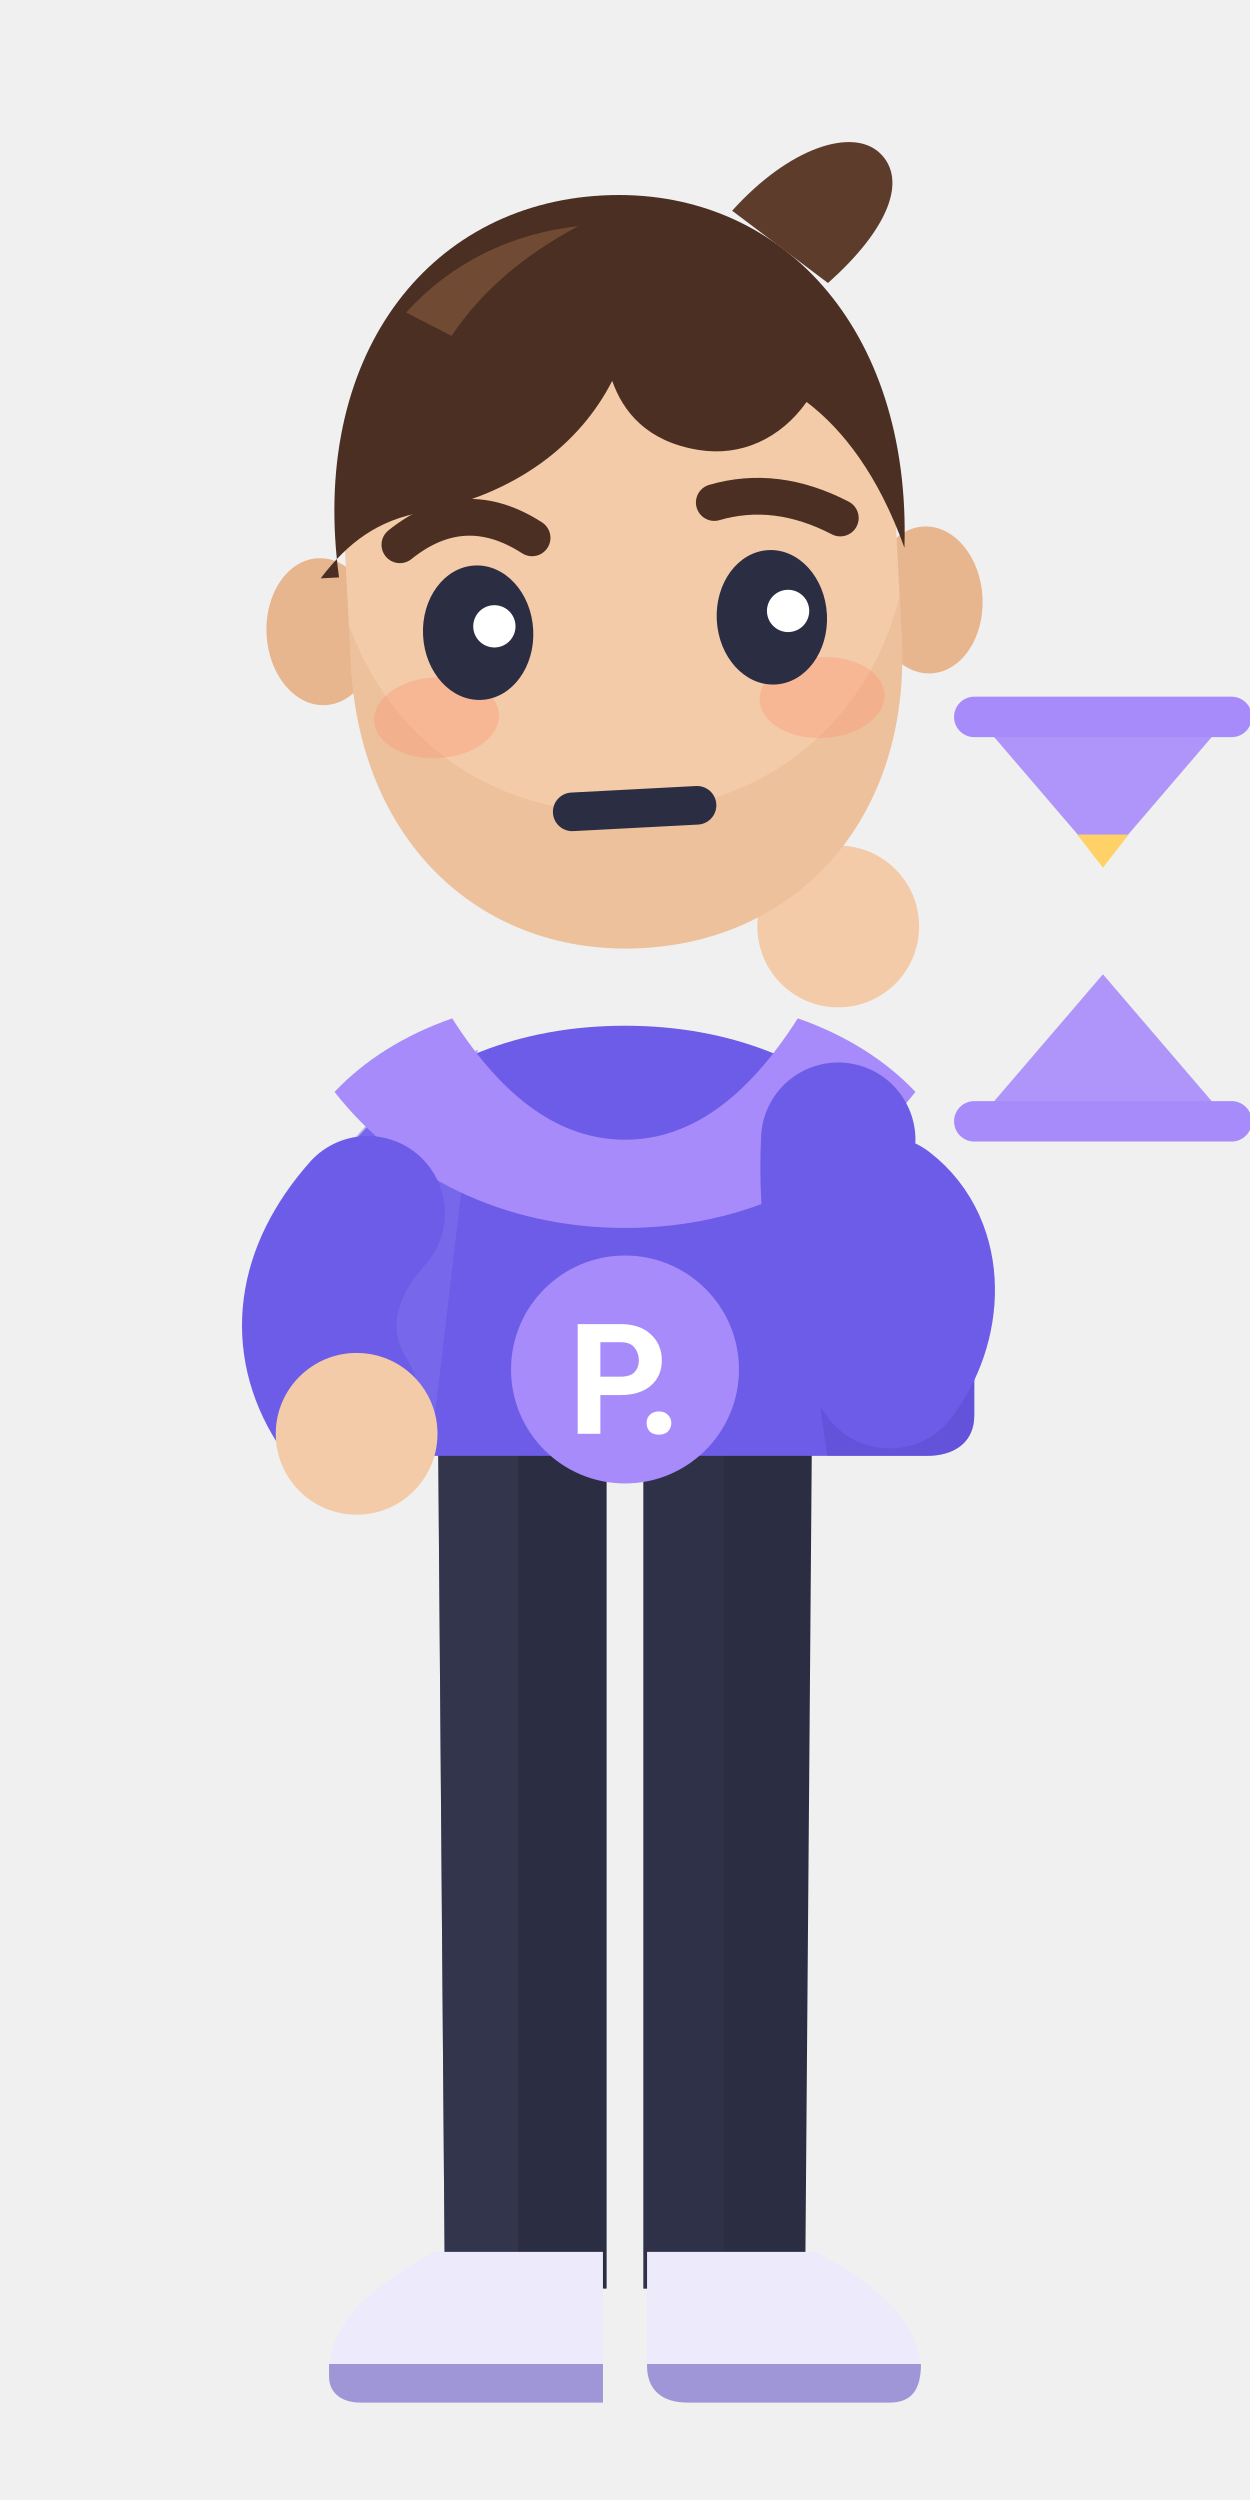
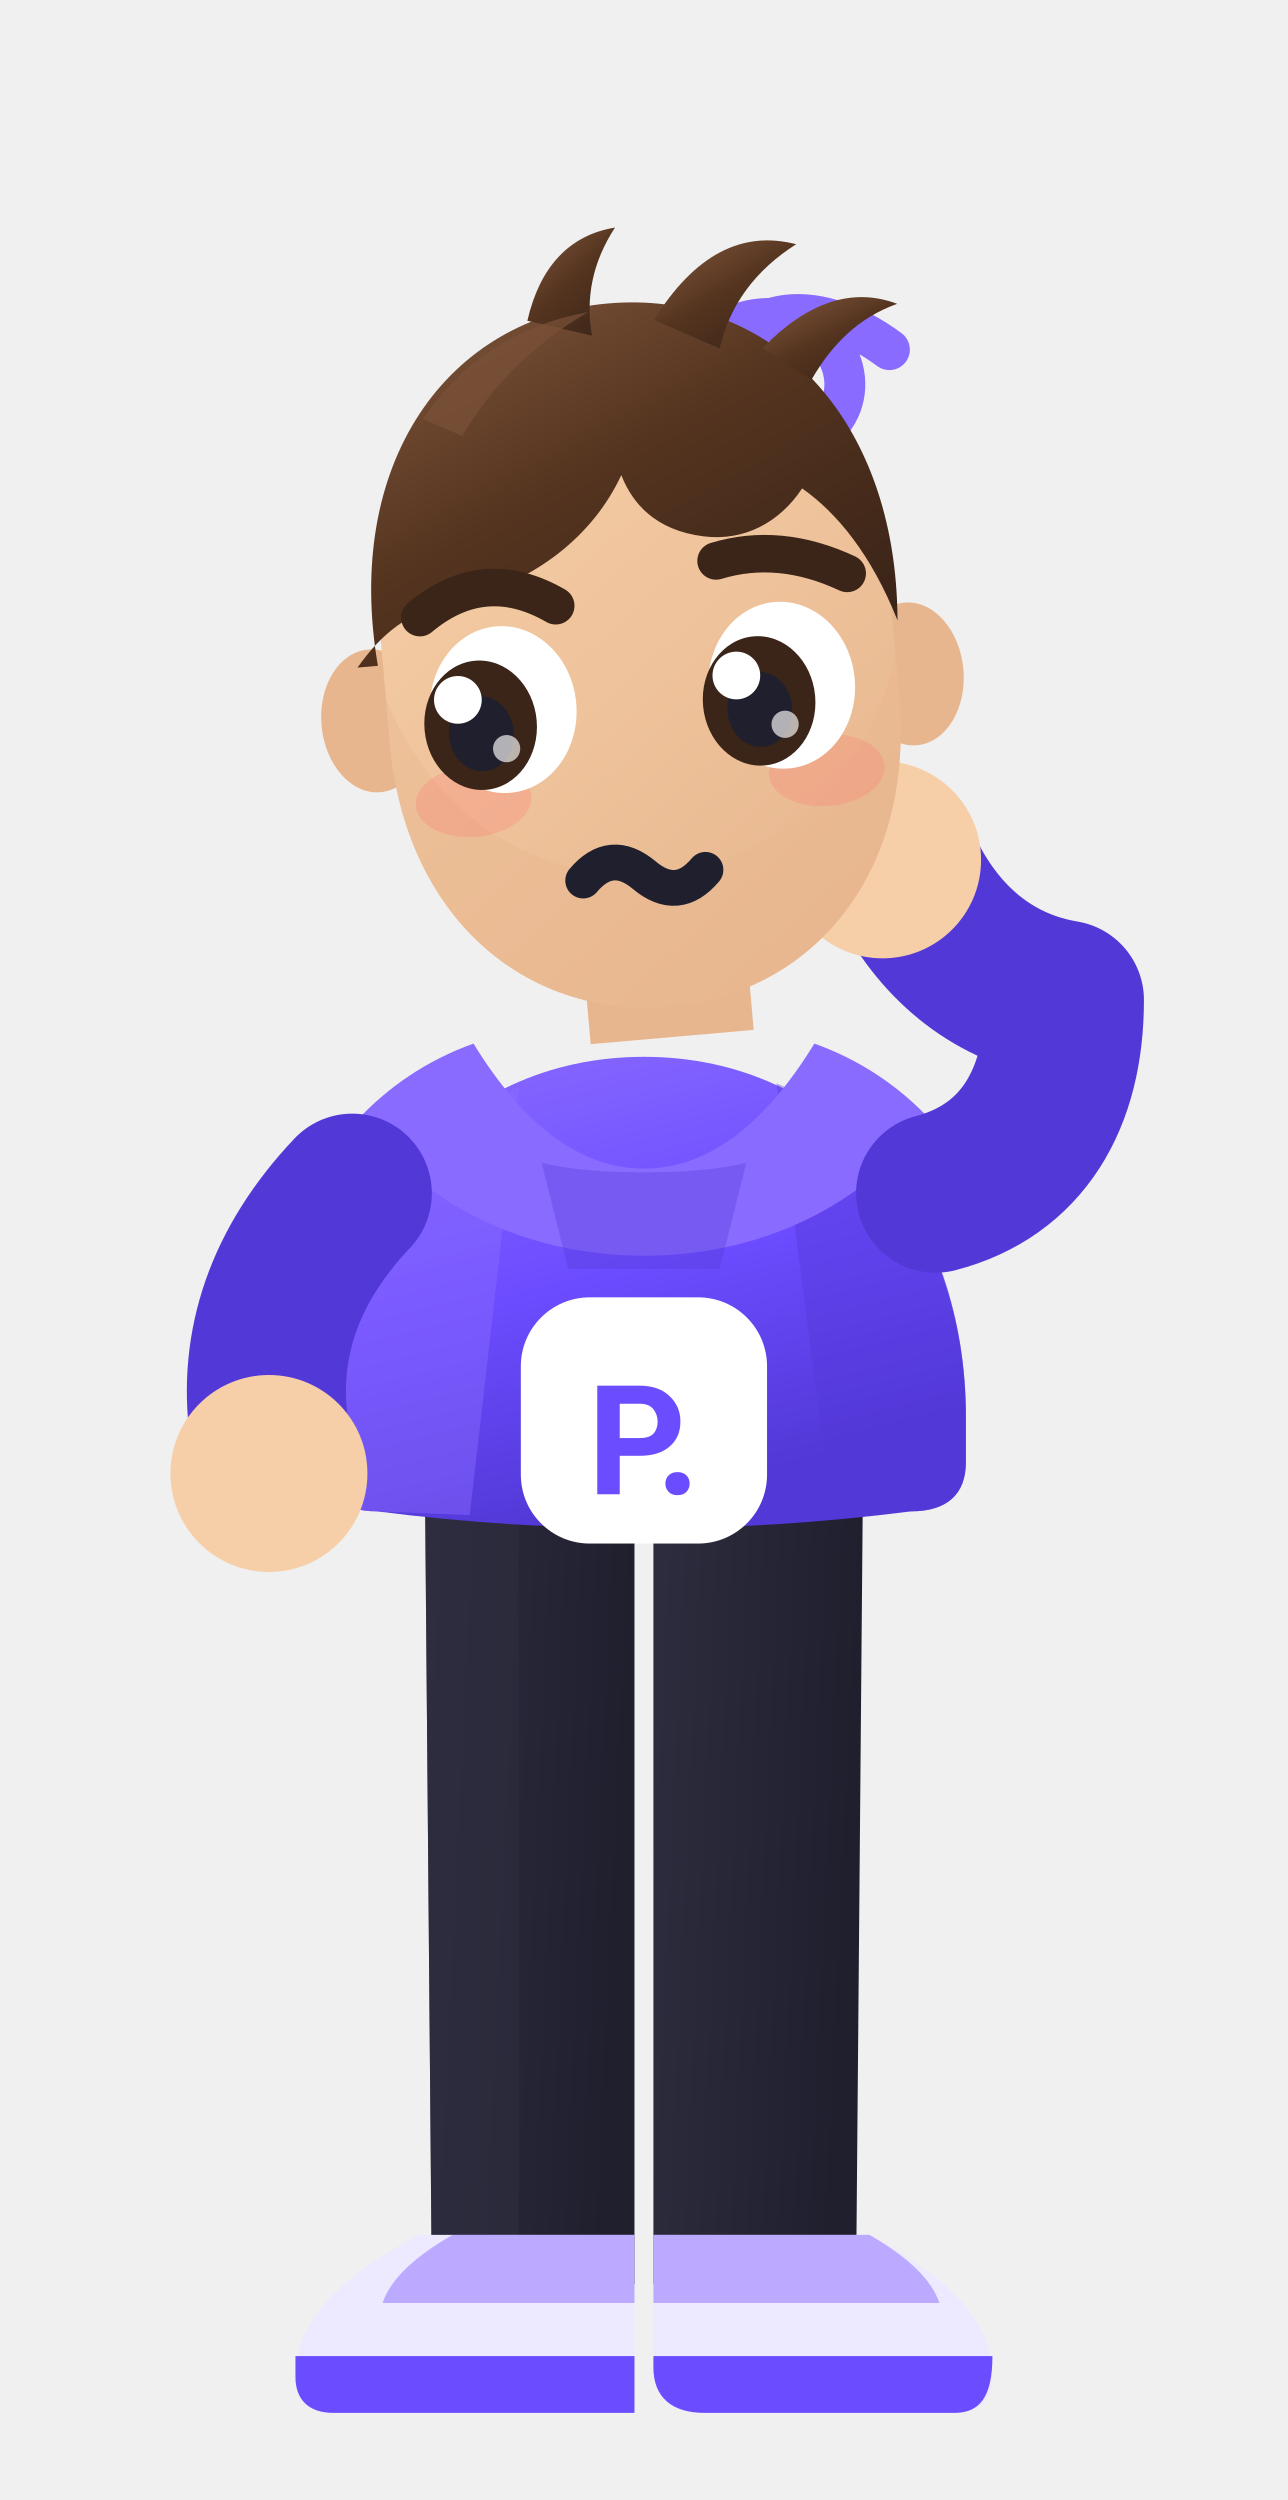
- <svg xmlns="http://www.w3.org/2000/svg" viewBox="16 0 68 136" width="68" height="136">
+ <svg xmlns="http://www.w3.org/2000/svg" viewBox="16 0 68 132" width="68" height="132">
+   <defs>
+     <linearGradient id="hoodie" x1="0" y1="0" x2=".35" y2="1">
+       <stop offset="0" stop-color="#8A6BFF" />
+       <stop offset=".55" stop-color="#6C4CFF" />
+       <stop offset="1" stop-color="#5238D6" />
+     </linearGradient>
+     <linearGradient id="skin" x1=".25" y1="0" x2=".8" y2="1">
+       <stop offset="0" stop-color="#F6CFA8" />
+       <stop offset="1" stop-color="#E7B68E" />
+     </linearGradient>
+     <linearGradient id="hair" x1=".2" y1="0" x2=".9" y2="1">
+       <stop offset="0" stop-color="#7A5138" />
+       <stop offset=".45" stop-color="#54341F" />
+       <stop offset="1" stop-color="#3B2418" />
+     </linearGradient>
+     <linearGradient id="legs" x1="0" y1="0" x2="1" y2=".2">
+       <stop offset="0" stop-color="#2D2D3F" />
+       <stop offset="1" stop-color="#1F1F2E" />
+     </linearGradient>
+   </defs>
  <g>
-     <path d="M39.8 74h9.2v50.5h-8.8Z" fill="#2B2D42" />
-     <path d="M51 74h9.2l-.4 50.5h-8.8Z" fill="#2B2D42" />
-     <path d="M39.8 74h4.4v50.5h-4Z" fill="#3A3D57" opacity=".45" />
-     <path d="M51 74h4.4v50.5H51Z" fill="#3A3D57" opacity=".28" />
-     <path d="M39.6 122.5h9.2v6.2c0 1.3-.8 2-2.2 2H35.6c-1.1 0-1.7-.6-1.7-1.6 0-2.4 1.7-4.4 5.7-6.6Z" fill="#EDEAFB" />
-     <path d="M51.2 122.5h9.2c4 2.2 5.7 4.2 5.7 6.6 0 1-.6 1.6-1.7 1.6H53.4c-1.4 0-2.2-.7-2.2-2Z" fill="#EDEAFB" />
-     <path d="M33.9 128.6h14.9v2.1H35.6c-1.1 0-1.7-.6-1.7-1.4Zm17.3 0h14.9c0 1.5-.6 2.1-1.7 2.1H53.4c-1.4 0-2.2-.7-2.2-2Z" fill="#9E96D6" />
-     <path d="M31 74.4c0-10.6 7.4-18.6 19-18.6s19 8 19 18.6v2.6c0 1.4-1 2.2-2.6 2.2H33.6c-1.6 0-2.6-.8-2.6-2.2Z" fill="#6C5CE7" />
-     <path d="M33.6 79.2c-1.6 0-2.6-.8-2.6-2.2v-2.6c0-8 4.2-14.6 11-17.3l-2.6 22.1Z" fill="#8172F0" opacity=".5" />
-     <path d="M58 57.4l3 21.8h5.4c1.6 0 2.6-.8 2.6-2.2v-2.6c0-8.4-4.6-15.2-11-17Z" fill="#5646C9" opacity=".45" />
-     <path d="M40.6 55.4c2.8 4.4 5.9 6.6 9.4 6.6s6.6-2.2 9.4-6.6c2.6.9 4.8 2.3 6.4 4-3.6 4.6-9.2 7.4-15.8 7.4s-12.2-2.8-15.8-7.4c1.6-1.7 3.8-3.1 6.4-4Z" fill="#A78BFA" />
-     <circle cx="50" cy="74.5" r="6.2" fill="#A78BFA" />
-     <text x="50" y="78" font-family="system-ui,-apple-system,Segoe UI,Roboto,sans-serif" font-size="8.4" font-weight="700" fill="#FFFFFF" text-anchor="middle">P.</text>
-     <path d="M36 66c-3 3.4-3.4 7-1.4 10.2" stroke="#6C5CE7" stroke-width="8.4" fill="none" stroke-linecap="round" />
-     <circle cx="35.4" cy="78" r="4.4" fill="#F3CBA8" />
-     <path d="M64 66c2.6 2 2.4 6 .4 8.6M64.4 74.6c-2.4-3.2-3-8.4-2.8-12.6" stroke="#6C5CE7" stroke-width="8.4" fill="none" stroke-linecap="round" />
-     <circle cx="61.6" cy="50.4" r="4.4" fill="#F3CBA8" />
+     <path d="M38.4 74h11.1v46.6h-10.7Z" fill="url(#legs)" />
+     <path d="M50.5 74h11.1l-.4 46.6h-10.7Z" fill="url(#legs)" />
+     <path d="M38.4 74h5v46.6h-4.6Z" fill="#2D2D3F" opacity=".55" />
+     <path d="M38.1 118h11.4v7c0 1.6-1 2.4-2.7 2.4H33.6c-1.3 0-2-.7-2-1.9 0-2.9 2.2-5.2 6.5-7.5Z" fill="#EDE9FF" />
+     <path d="M50.5 118h11.4c4.3 2.3 6.5 4.6 6.5 7.5 0 1.2-.7 1.9-2 1.9H53.2c-1.7 0-2.7-.8-2.7-2.4Z" fill="#EDE9FF" />
+     <path d="M38.1 118h11.4v3.6H36.2c.4-1.2 1.6-2.4 3.7-3.6Zm12.4 0h11.4c2.1 1.2 3.3 2.4 3.7 3.6H50.5Z" fill="#8A6BFF" opacity=".5" />
+     <path d="M31.6 124.4h17.9v3H33.6c-1.3 0-2-.7-2-1.9Zm18.9 0h17.9c0 2.2-.7 3-2 3H53.2c-1.7 0-2.7-.8-2.7-2.4Z" fill="#6C4CFF" />
+     <path d="M33 74.8c0-10.6 6.8-19 17-19s17 8.4 17 19v2.4c0 1.7-1 2.6-2.9 2.6-9.4 1.2-18.8 1.2-28.2 0-1.9 0-2.9-.9-2.9-2.6Z" fill="url(#hoodie)" />
+     <path d="M35.9 79.8c-1.9 0-2.9-.9-2.9-2.6v-2.4c0-8 4-14.6 10.4-17.4l-2.6 22.6Z" fill="#8A6BFF" opacity=".45" />
+     <path d="M57 57.2l2.9 22.6h4.2c1.9 0 2.9-.9 2.9-2.6v-2.4c0-8.4-4.2-15.2-10-17.6Z" fill="#5238D6" opacity=".4" />
+     <path d="M41 55.1c2.7 4.4 5.7 6.6 9 6.6s6.3-2.2 9-6.6c2.5.9 4.5 2.3 6.1 4-3.5 4.5-8.8 7.2-15.1 7.2s-11.6-2.7-15.1-7.2c1.6-1.7 3.6-3.1 6.1-4Z" fill="#8A6BFF" />
+     <path d="M44.6 61.4c1.7.4 3.5.5 5.4.5s3.7-.1 5.4-.5l-1.4 5.6h-8Z" fill="#5238D6" opacity=".35" />
+     <rect x="43.5" y="68.5" width="13" height="13" rx="3.64" fill="#FFFFFF" />
+     <text x="50" y="78.9" text-anchor="middle" font-family="system-ui,-apple-system,Segoe UI,Roboto,sans-serif" font-size="8.06" font-weight="700" fill="#6C4CFF">P.</text>
+     <path d="M34.6 63c-3.6 3.8-5 8-4.4 12.4" stroke="#5238D6" stroke-width="8.4" fill="none" stroke-linecap="round" />
+     <circle cx="30.2" cy="77.8" r="5.2" fill="#F6CFA8" />
+     <path d="M65.4 63c4.6-1.2 6.8-5 6.8-10.2M72.2 52.8c-3.6-.6-6.4-2.8-8.2-6.2" stroke="#5238D6" stroke-width="8.4" fill="none" stroke-linecap="round" />
+     <circle cx="62.6" cy="45.4" r="5.2" fill="#F6CFA8" />
  </g>
-   <g id="head" transform="rotate(-3 50.0 34)">
-     <ellipse cx="33.5" cy="33.5" rx="3" ry="4" fill="#E7B68E" />
-     <ellipse cx="66.5" cy="33.5" rx="3" ry="4" fill="#E7B68E" />
-     <path d="M35.0 29c0-10.4 6.6-17.4 15-17.4s15 7 15 17.4v6.4c0 9.8-6.4 16.2-15 16.2s-15-6.4-15-16.2Z" fill="#F3CBA8" />
-     <path d="M50.0 51.6c-8.6 0-15-6.4-15-16.2v-2.2c2 6.6 7.6 11 15 11s13-4.4 15-11v2.2c0 9.8-6.4 16.2-15 16.2Z" fill="#E7B68E" opacity=".45" />
-     <path d="M34.6 30.6C33.6 18.6 40.4 10.6 50 10.6s16.4 8 15.4 20c-1.2-4-3-6.6-4.9-8.2-1.5 1.9-3.7 2.8-6 2.3-2.8-.6-4-2.3-4.5-4-1.9 3.3-5.5 5.9-10.7 6.6-2.4.3-4.1 1.4-5.7 3.3Z" fill="#4A2F22" />
-     <path d="M57.0 11.8c3.3-3.3 6.8-4.2 8.2-2.7 1.4 1.5.3 4.1-3.2 6.9Z" fill="#5E3C2B" />
-     <path d="M39.0 16.4c2.6-2.6 6-4 9.6-4.2-3 1.4-5.4 3.2-7.2 5.6Z" fill="#7A5138" opacity=".8" />
-     <ellipse cx="39.5" cy="38.5" rx="3.4" ry="2.2" fill="#FF8A65" opacity=".3" />
-     <ellipse cx="60.5" cy="38.5" rx="3.4" ry="2.2" fill="#FF8A65" opacity=".3" />
-     <path d="M38 29q3.6-2.6 7.2 0M55.2 27.6q3.4-.8 6.8 1.2" stroke="#4A2F22" stroke-width="2" fill="none" stroke-linecap="round" />
-     <ellipse cx="42.0" cy="34" rx="3.0" ry="3.66" fill="#2B2D42" />
-     <circle cx="42.9" cy="33.7" r="1.15" fill="#FFFFFF" />
-     <ellipse cx="58.0" cy="34" rx="3.0" ry="3.66" fill="#2B2D42" />
-     <circle cx="58.9" cy="33.7" r="1.15" fill="#FFFFFF" />
-     <path d="M46.6 44h6.8" stroke="#2B2D42" stroke-width="2.1" stroke-linecap="round" />
-   </g>
-   <g>
-     <path d="M70 40h12l-6 7Zm0 20h12l-6-7Z" fill="#A78BFA" opacity=".9" />
-     <path d="M69 39h14M69 61h14" stroke="#A78BFA" stroke-width="2.2" stroke-linecap="round" />
-     <path d="M74.6 45.4h2.8l-1.4 1.8Z" fill="#FFD166" />
+   <g transform="translate(50 53.2) scale(0.9) translate(-50 -53.2)">
+     <path d="M64.4 14.6c-4.6-3.4-9-2.4-9.8 1.6-.7 3.4 3.4 5 5.8 3.2 2.6-2 1.4-6.2-2.4-6.6-4-.4-6.6 3.2-5.4 6.8" stroke="#8A6BFF" stroke-width="2.4" fill="none" stroke-linecap="round" />
+     <g id="head" transform="rotate(-5 50 36)">
+       <path d="M45.2 44h9.6v11h-9.6Z" fill="#E7B68E" />
+       <path d="M45.2 44h9.6v4.6c-3.4 1.4-6.6 1.4-9.6 0Z" fill="#D2966B" opacity=".55" />
+       <ellipse cx="34.2" cy="35" rx="3.1" ry="4.2" fill="#E7B68E" />
+       <ellipse cx="65.8" cy="35" rx="3.1" ry="4.2" fill="#E7B68E" />
+       <path d="M35 30.4c0-10.8 6.7-18 15-18s15 7.2 15 18v6c0 10.2-6.5 16.8-15 16.8S35 46.6 35 36.4Z" fill="url(#skin)" />
+       <path d="M50 53.2c-8.5 0-15-6.6-15-16.8v-2.6c2.2 7 7.8 11.6 15 11.6s12.8-4.6 15-11.6v2.6c0 10.2-6.5 16.8-15 16.8Z" fill="#E7B68E" opacity=".38" />
+       <ellipse cx="39.6" cy="40.2" rx="3.4" ry="2.1" fill="#FF6B6B" opacity=".22" />
+       <ellipse cx="60.4" cy="40.2" rx="3.4" ry="2.1" fill="#FF6B6B" opacity=".22" />
+       <g fill="url(#hair)">
+         <path d="M34.7 31.8C33.7 19.8 40.5 11.8 50 11.8s16.3 8 15.3 20c-1.2-4-3-6.6-4.9-8.2-1.5 1.9-3.7 2.8-6 2.3-2.8-.6-4-2.3-4.5-4-1.9 3.3-5.5 5.9-10.7 6.6-2.4.3-4.1 1.4-5.7 3.3Z" />
+         <path d="M52.6 13c2.7-3.6 5.6-4.8 8.7-3.7-2.5 1.3-4.2 3.2-5 5.7Z" />
+         <path d="M45.2 12.4c1-3.1 2.9-4.8 5.6-5-1.5 1.9-2.1 4-1.9 6.2Z" />
+         <path d="M58.8 15.2c2.9-2.5 5.6-3.1 8.1-1.9-2.3.6-4 2-5.4 4Z" />
+       </g>
+       <path d="M38.6 17.6c2.6-3.2 6-5 10.2-5.4-3.4 1.6-6 3.8-8 6.6Z" fill="#7A5138" opacity=".7" />
+       <path d="M37.4 29.2q4-2.8 8 0M55 27.4q3.8-.8 7.6 1.4" stroke="#3B2418" stroke-width="2.2" fill="none" stroke-linecap="round" />
+       <ellipse cx="41.8" cy="35" rx="4.3" ry="4.9" fill="#FFFFFF" />
+       <ellipse cx="40.4" cy="35.8" rx="3.3" ry="3.8" fill="#3B2418" />
+       <ellipse cx="40.4" cy="36.3" rx="1.9" ry="2.2" fill="#1F1F2E" />
+       <circle cx="39.2" cy="34.2" r="1.4" fill="#FFFFFF" />
+       <circle cx="41.8" cy="37.3" r=".8" fill="#FFFFFF" opacity=".65" />
+       <ellipse cx="58.2" cy="35" rx="4.3" ry="4.9" fill="#FFFFFF" />
+       <ellipse cx="56.8" cy="35.8" rx="3.3" ry="3.8" fill="#3B2418" />
+       <ellipse cx="56.8" cy="36.3" rx="1.9" ry="2.2" fill="#1F1F2E" />
+       <circle cx="55.6" cy="34.2" r="1.4" fill="#FFFFFF" />
+       <circle cx="58.2" cy="37.3" r=".8" fill="#FFFFFF" opacity=".65" />
+       <path d="M45.6 45.4q1.8-1.8 3.6 0t3.6 0" stroke="#1F1F2E" stroke-width="2.1" fill="none" stroke-linecap="round" />
+     </g>
  </g>
</svg>
